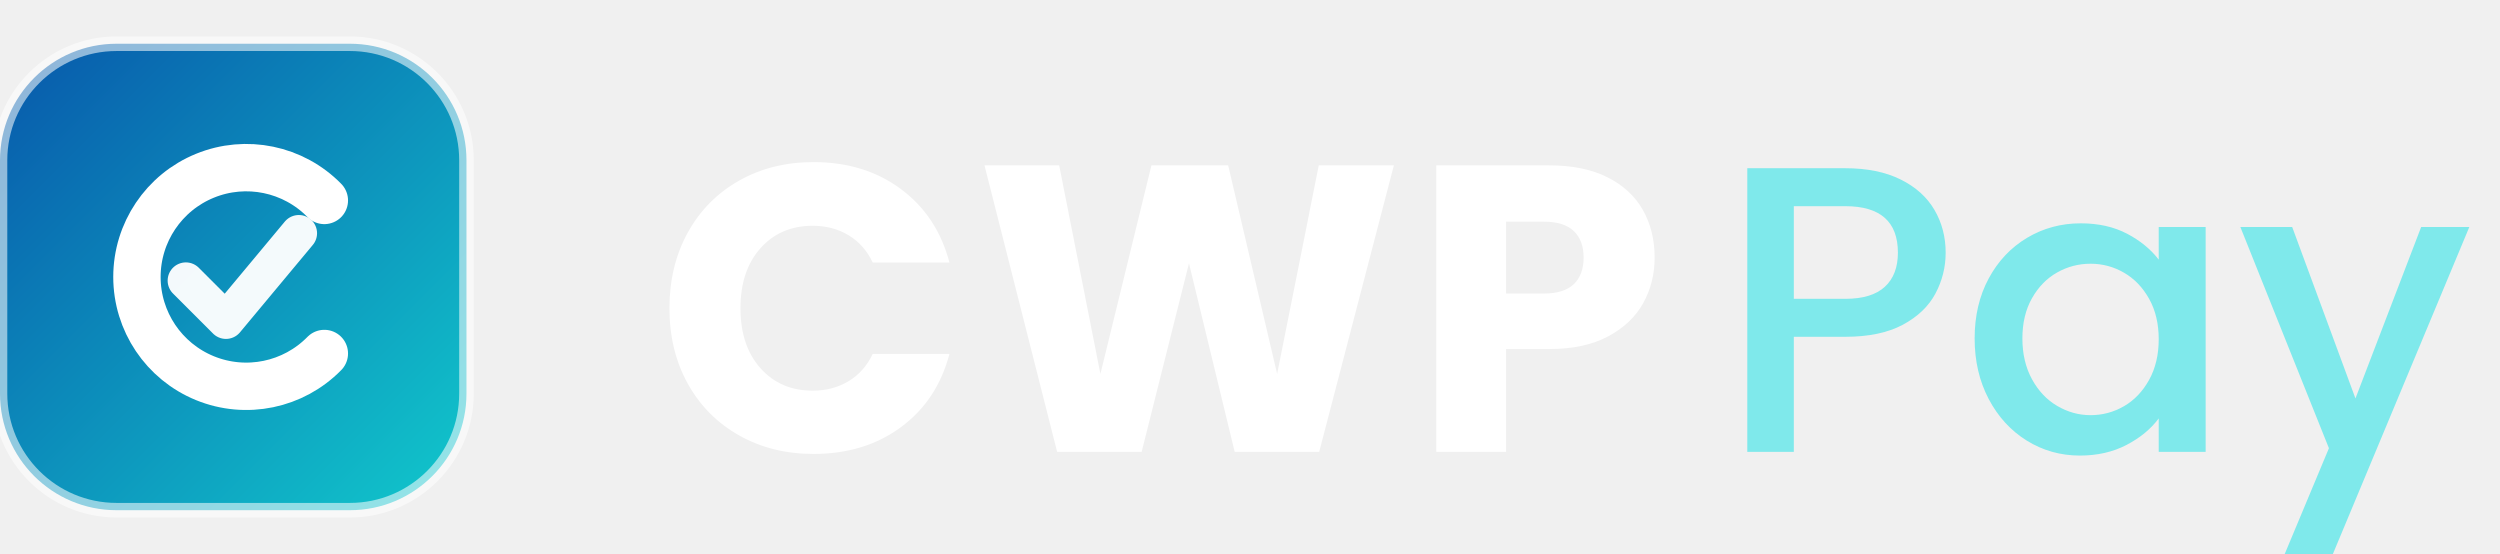
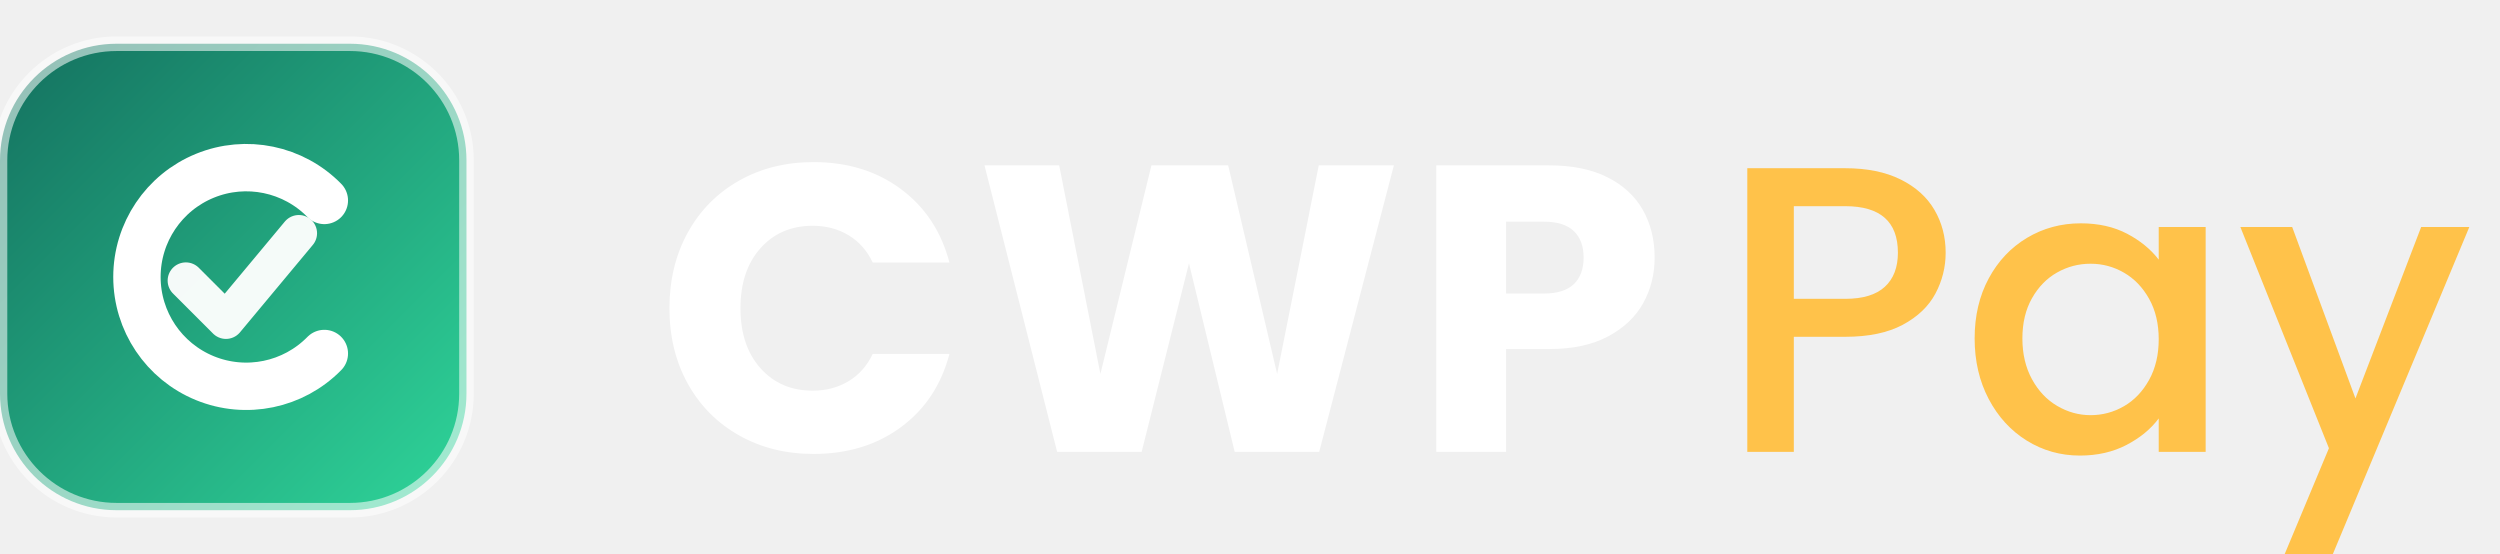
<svg xmlns="http://www.w3.org/2000/svg" viewBox="0 0 343 76" width="343" height="76" role="img" aria-label="CWP Pay">
  <defs>
    <linearGradient id="g" x1="0" y1="0" x2="1" y2="1">
-       <stop offset="0" stop-color="#0857ab" />
-       <stop offset="1" stop-color="#11c9cc" />
+       <stop offset="0" stop-color="#14705f" />
+       <stop offset="1" stop-color="#2fd69a" />
    </linearGradient>
  </defs>
  <g transform="translate(0 6) scale(1.0)">
    <rect width="64" height="64" rx="16" fill="url(#g)" stroke="#fff" stroke-opacity=".55" stroke-width="2" />
    <path d="M44.5 21.5 A15 15 0 1 0 44.5 42.5" fill="none" stroke="#fff" stroke-width="6.5" stroke-linecap="round" />
    <path d="M25.5 32.5 L31 38 L41 26" fill="none" stroke="#fff" stroke-width="5" stroke-linecap="round" stroke-linejoin="round" opacity=".95" />
  </g>
  <path d="M111.616 22.24Q118.616 22.24 123.6 25.936Q128.584 29.632 130.264 36.016H119.736Q118.56 33.552 116.404 32.264Q114.248 30.976 111.504 30.976Q107.08 30.976 104.336 34.056Q101.592 37.136 101.592 42.288Q101.592 47.44 104.336 50.52Q107.08 53.6 111.504 53.6Q114.248 53.6 116.404 52.312Q118.56 51.024 119.736 48.56H130.264Q128.584 54.944 123.6 58.612Q118.616 62.28 111.616 62.28Q105.904 62.28 101.396 59.732Q96.888 57.184 94.368 52.648Q91.848 48.112 91.848 42.288Q91.848 36.464 94.368 31.9Q96.888 27.336 101.396 24.788Q105.904 22.24 111.616 22.24ZM191.24 22.688 180.992 62.0H169.4L163.128 36.128L156.632 62.0H145.04L135.072 22.688H145.32L150.976 51.304L157.976 22.688H168.504L175.224 51.304L180.936 22.688ZM212.568 47.888H206.632V62.0H197.056V22.688H212.568Q217.272 22.688 220.52 24.312Q223.768 25.936 225.392 28.792Q227.016 31.648 227.016 35.344Q227.016 38.76 225.448 41.588Q223.88 44.416 220.632 46.152Q217.384 47.888 212.568 47.888ZM217.272 35.344Q217.272 32.992 215.928 31.704Q214.584 30.416 211.84 30.416H206.632V40.272H211.84Q214.584 40.272 215.928 38.984Q217.272 37.696 217.272 35.344Z" fill="#ffffff" />
-   <path d="M253.168 46.208H246.112V62.0H239.728V23.08H253.168Q257.648 23.08 260.756 24.62Q263.864 26.16 265.404 28.792Q266.944 31.424 266.944 34.672Q266.944 37.64 265.544 40.272Q264.144 42.904 261.064 44.556Q257.984 46.208 253.168 46.208ZM260.392 34.672Q260.392 28.288 253.168 28.288H246.112V41.0H253.168Q256.808 41.0 258.6 39.348Q260.392 37.696 260.392 34.672ZM285.48 30.64Q289.12 30.64 291.836 32.068Q294.552 33.496 296.176 35.624V31.144H302.616V62.0H296.176V57.408Q294.552 59.592 291.752 61.048Q288.952 62.504 285.368 62.504Q281.392 62.504 278.088 60.46Q274.784 58.416 272.852 54.748Q270.92 51.08 270.92 46.432Q270.92 41.784 272.852 38.2Q274.784 34.616 278.116 32.628Q281.448 30.64 285.48 30.64ZM286.824 36.184Q284.36 36.184 282.232 37.388Q280.104 38.592 278.788 40.916Q277.472 43.24 277.472 46.432Q277.472 49.624 278.788 52.032Q280.104 54.44 282.26 55.7Q284.416 56.96 286.824 56.96Q289.288 56.96 291.416 55.728Q293.544 54.496 294.86 52.116Q296.176 49.736 296.176 46.544Q296.176 43.352 294.86 41.0Q293.544 38.648 291.416 37.416Q289.288 36.184 286.824 36.184ZM338.792 31.144 319.864 76.504H313.256L319.528 61.496L307.376 31.144H314.488L323.168 54.664L332.184 31.144Z" fill="#7fe9eb" />
+   <path d="M253.168 46.208H246.112V62.0H239.728V23.08H253.168Q257.648 23.08 260.756 24.62Q263.864 26.16 265.404 28.792Q266.944 31.424 266.944 34.672Q266.944 37.64 265.544 40.272Q264.144 42.904 261.064 44.556Q257.984 46.208 253.168 46.208ZM260.392 34.672Q260.392 28.288 253.168 28.288H246.112V41.0H253.168Q256.808 41.0 258.6 39.348Q260.392 37.696 260.392 34.672ZM285.48 30.64Q289.12 30.64 291.836 32.068Q294.552 33.496 296.176 35.624V31.144H302.616V62.0H296.176V57.408Q294.552 59.592 291.752 61.048Q288.952 62.504 285.368 62.504Q281.392 62.504 278.088 60.46Q274.784 58.416 272.852 54.748Q270.92 51.08 270.92 46.432Q270.92 41.784 272.852 38.2Q274.784 34.616 278.116 32.628Q281.448 30.64 285.48 30.64ZM286.824 36.184Q284.36 36.184 282.232 37.388Q280.104 38.592 278.788 40.916Q277.472 43.24 277.472 46.432Q277.472 49.624 278.788 52.032Q280.104 54.44 282.26 55.7Q284.416 56.96 286.824 56.96Q289.288 56.96 291.416 55.728Q293.544 54.496 294.86 52.116Q296.176 49.736 296.176 46.544Q296.176 43.352 294.86 41.0Q293.544 38.648 291.416 37.416Q289.288 36.184 286.824 36.184ZM338.792 31.144 319.864 76.504H313.256L319.528 61.496L307.376 31.144H314.488L323.168 54.664L332.184 31.144Z" fill="#ffc24a" />
</svg>
